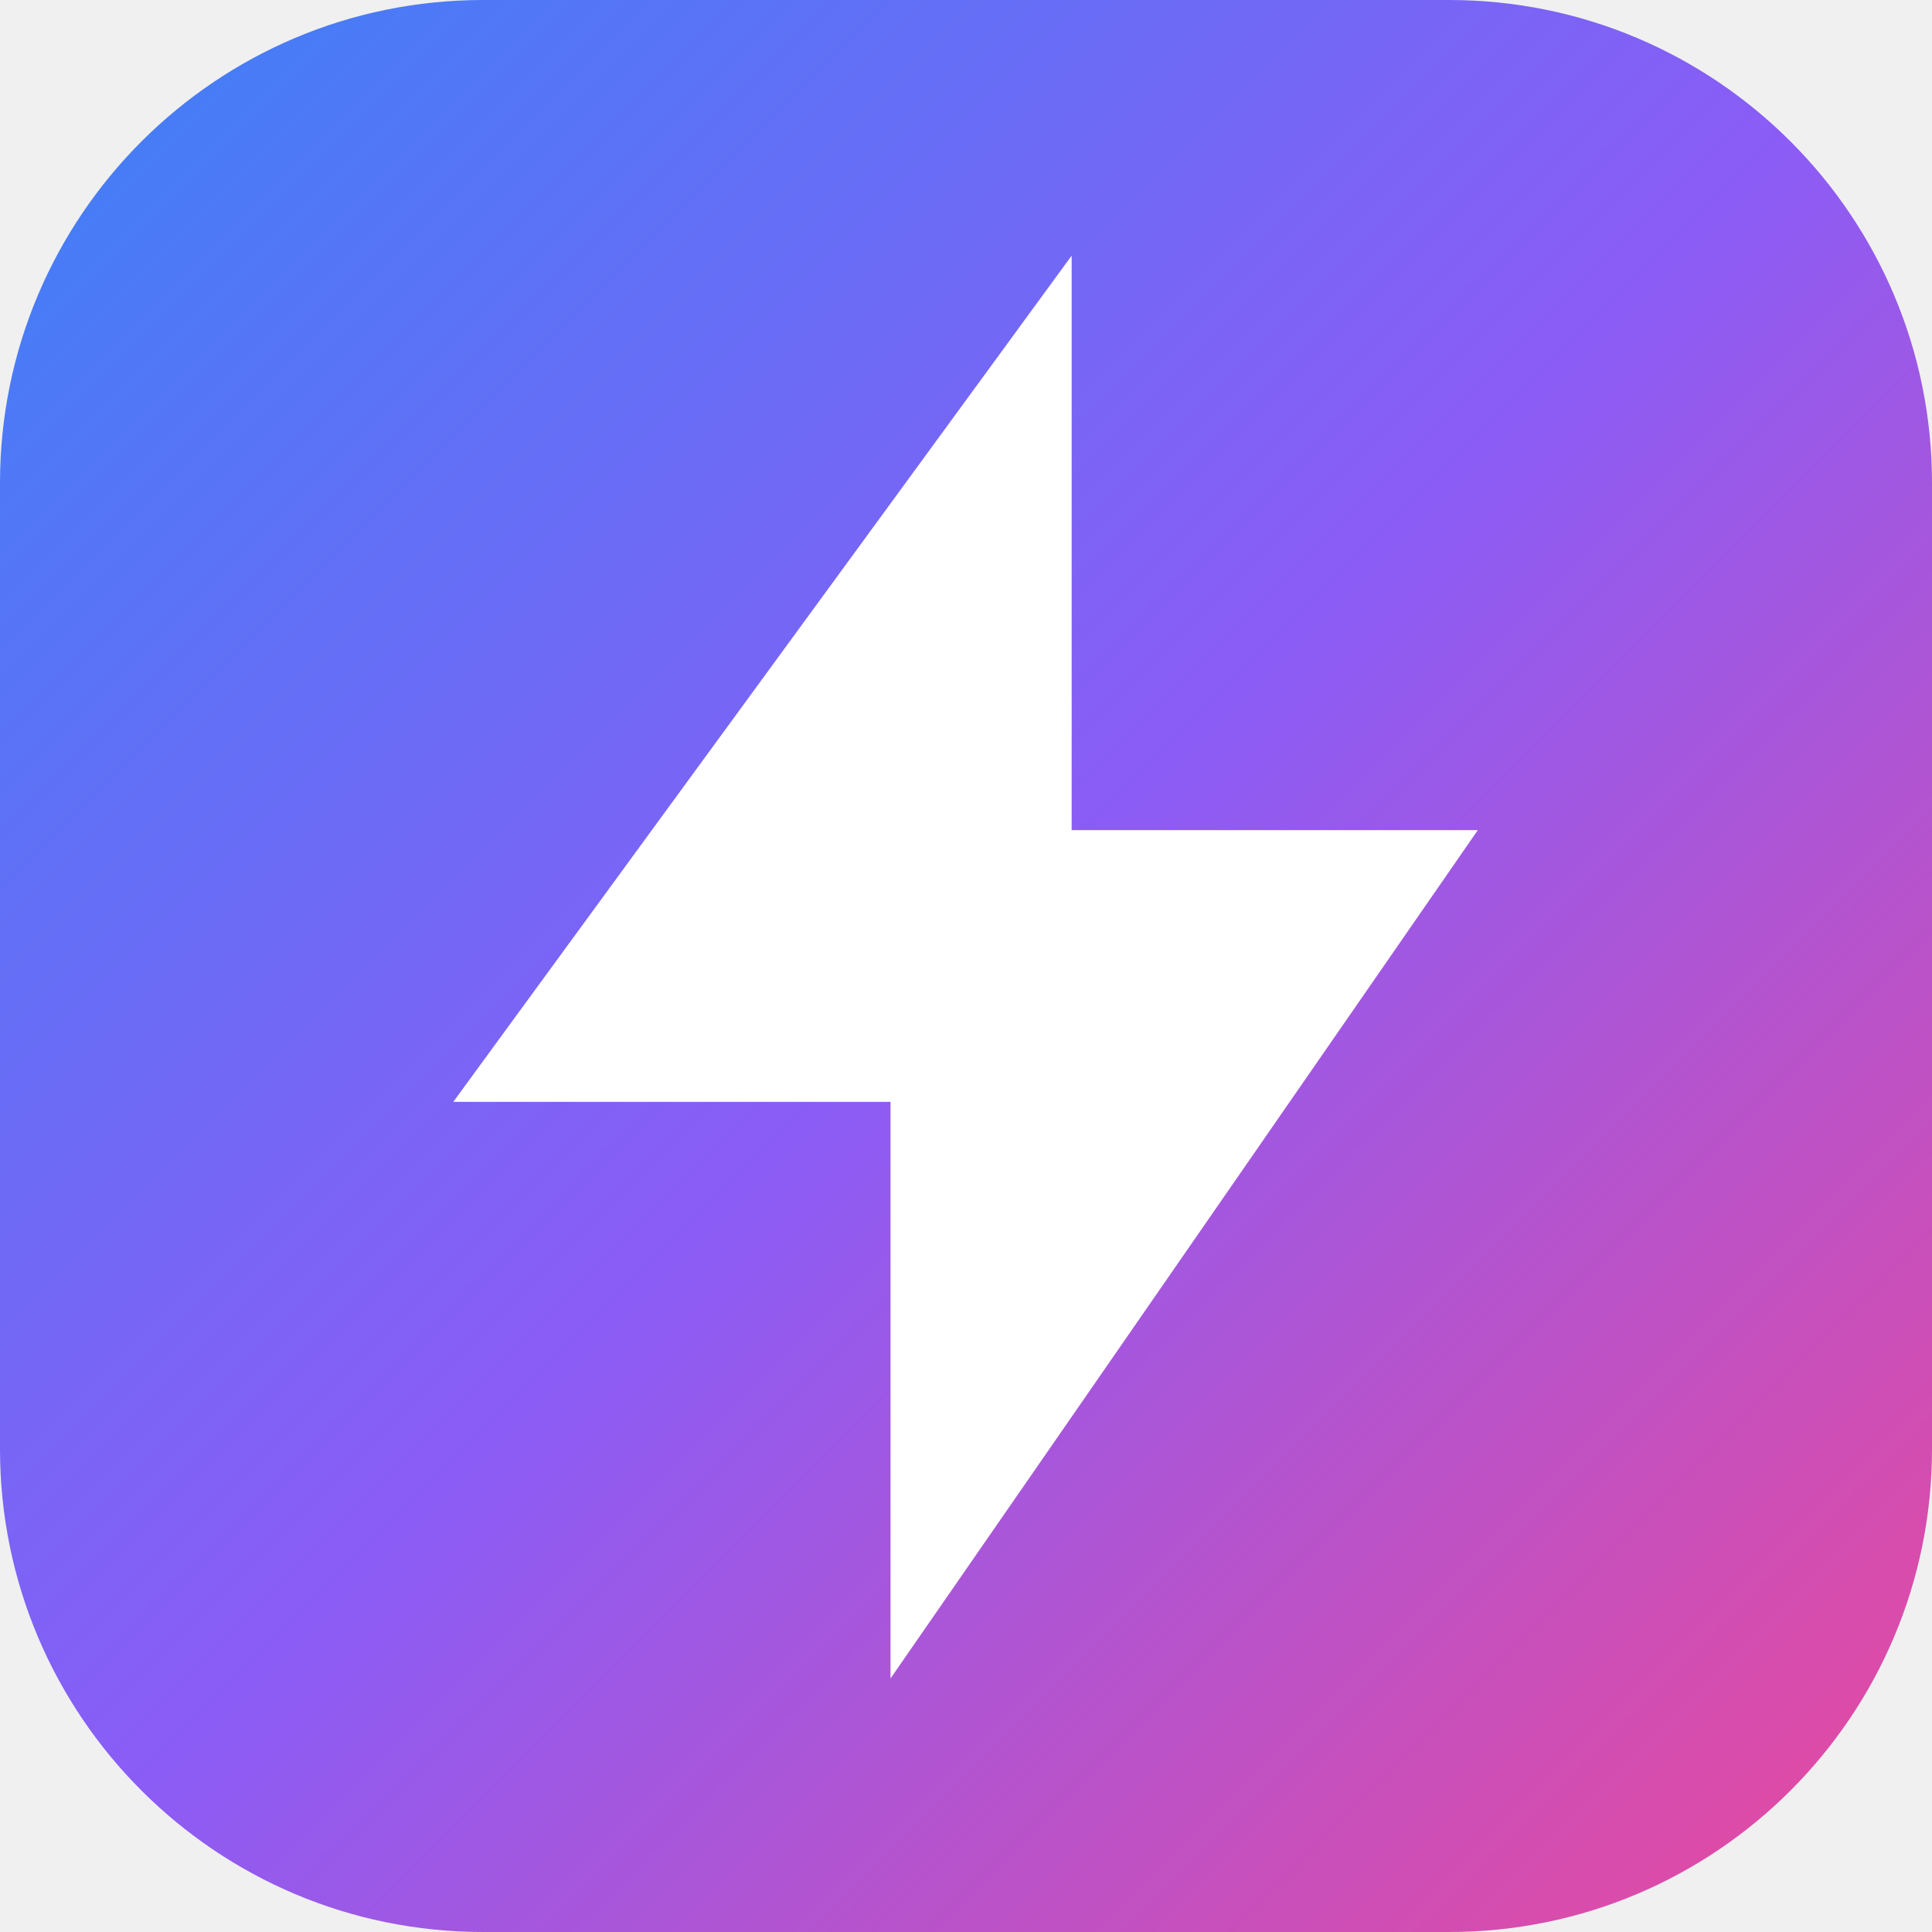
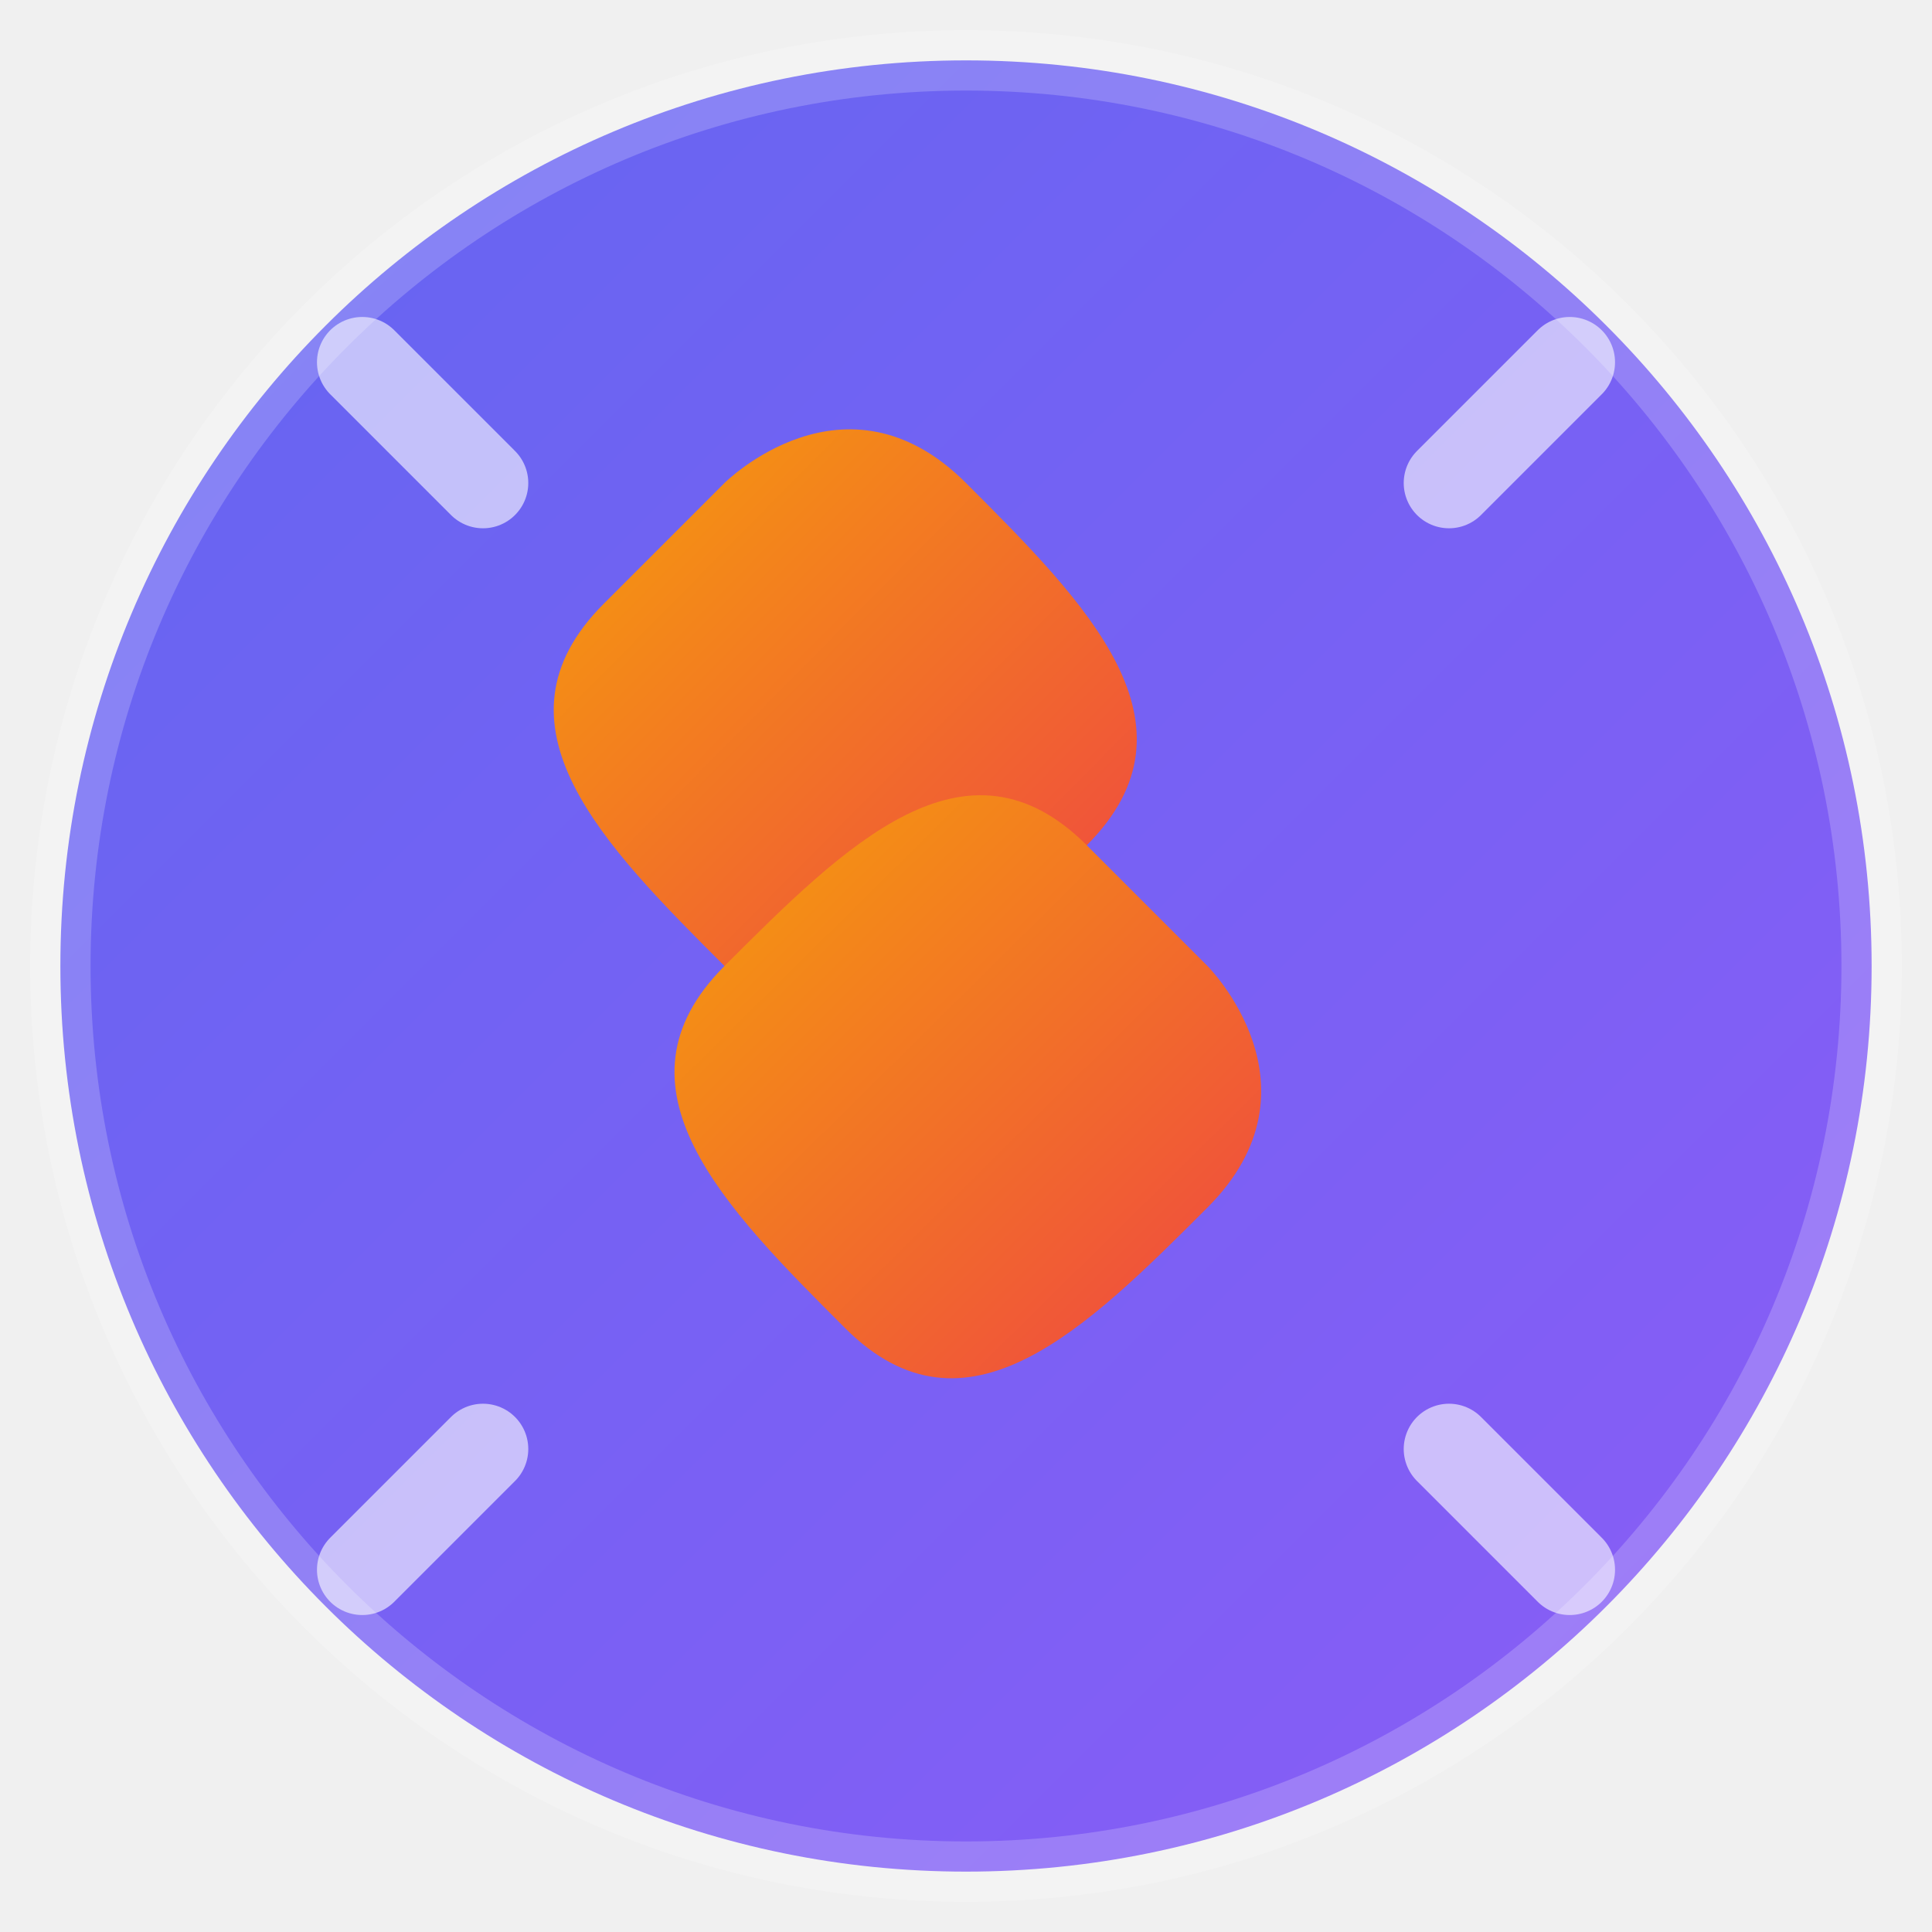
<svg xmlns="http://www.w3.org/2000/svg" width="32" height="32" viewBox="0 0 32 32" fill="none">
  <defs>
-     <linearGradient id="grad1" x1="0%" y1="0%" x2="100%" y2="100%">
-       <stop offset="0%" style="stop-color:#3B82F6;stop-opacity:1" />
-       <stop offset="50%" style="stop-color:#8B5CF6;stop-opacity:1" />
-       <stop offset="100%" style="stop-color:#EC4899;stop-opacity:1" />
+     <linearGradient id="bgGradient" x1="0%" y1="0%" x2="100%" y2="100%">
+       <stop offset="0%" style="stop-color:#6366F1;stop-opacity:1" />
+       <stop offset="100%" style="stop-color:#8B5CF6;stop-opacity:1" />
+     </linearGradient>
+     <linearGradient id="toolGradient" x1="0%" y1="0%" x2="100%" y2="100%">
+       <stop offset="0%" style="stop-color:#F59E0B;stop-opacity:1" />
+       <stop offset="100%" style="stop-color:#EF4444;stop-opacity:1" />
    </linearGradient>
  </defs>
-   <rect width="32" height="32" rx="8" fill="url(#grad1)" />
-   <path d="M17.5 13V5L8 18H15V27L24 14H17.5Z" fill="white" stroke="white" stroke-width="0.5" />
+   <circle cx="16" cy="16" r="15" fill="url(#bgGradient)" stroke="rgba(255,255,255,0.2)" stroke-width="1" />
+   <path d="M12 8C12 8 14 6 16 8C18 10 20 12 18 14C16 16 14 18 12 16C10 14 8 12 10 10C12 8 12 8 12 8Z" fill="url(#toolGradient)" />
+   <path d="M20 16C20 16 22 18 20 20C18 22 16 24 14 22C12 20 10 18 12 16C14 14 16 12 18 14C20 16 20 16 20 16Z" fill="url(#toolGradient)" />
+   <path d="M6 6L8 8" stroke="rgba(255,255,255,0.6)" stroke-width="1.5" stroke-linecap="round" />
+   <path d="M26 26L24 24" stroke="rgba(255,255,255,0.6)" stroke-width="1.5" stroke-linecap="round" />
+   <path d="M6 26L8 24" stroke="rgba(255,255,255,0.6)" stroke-width="1.5" stroke-linecap="round" />
+   <path d="M26 6L24 8" stroke="rgba(255,255,255,0.6)" stroke-width="1.5" stroke-linecap="round" />
</svg>
